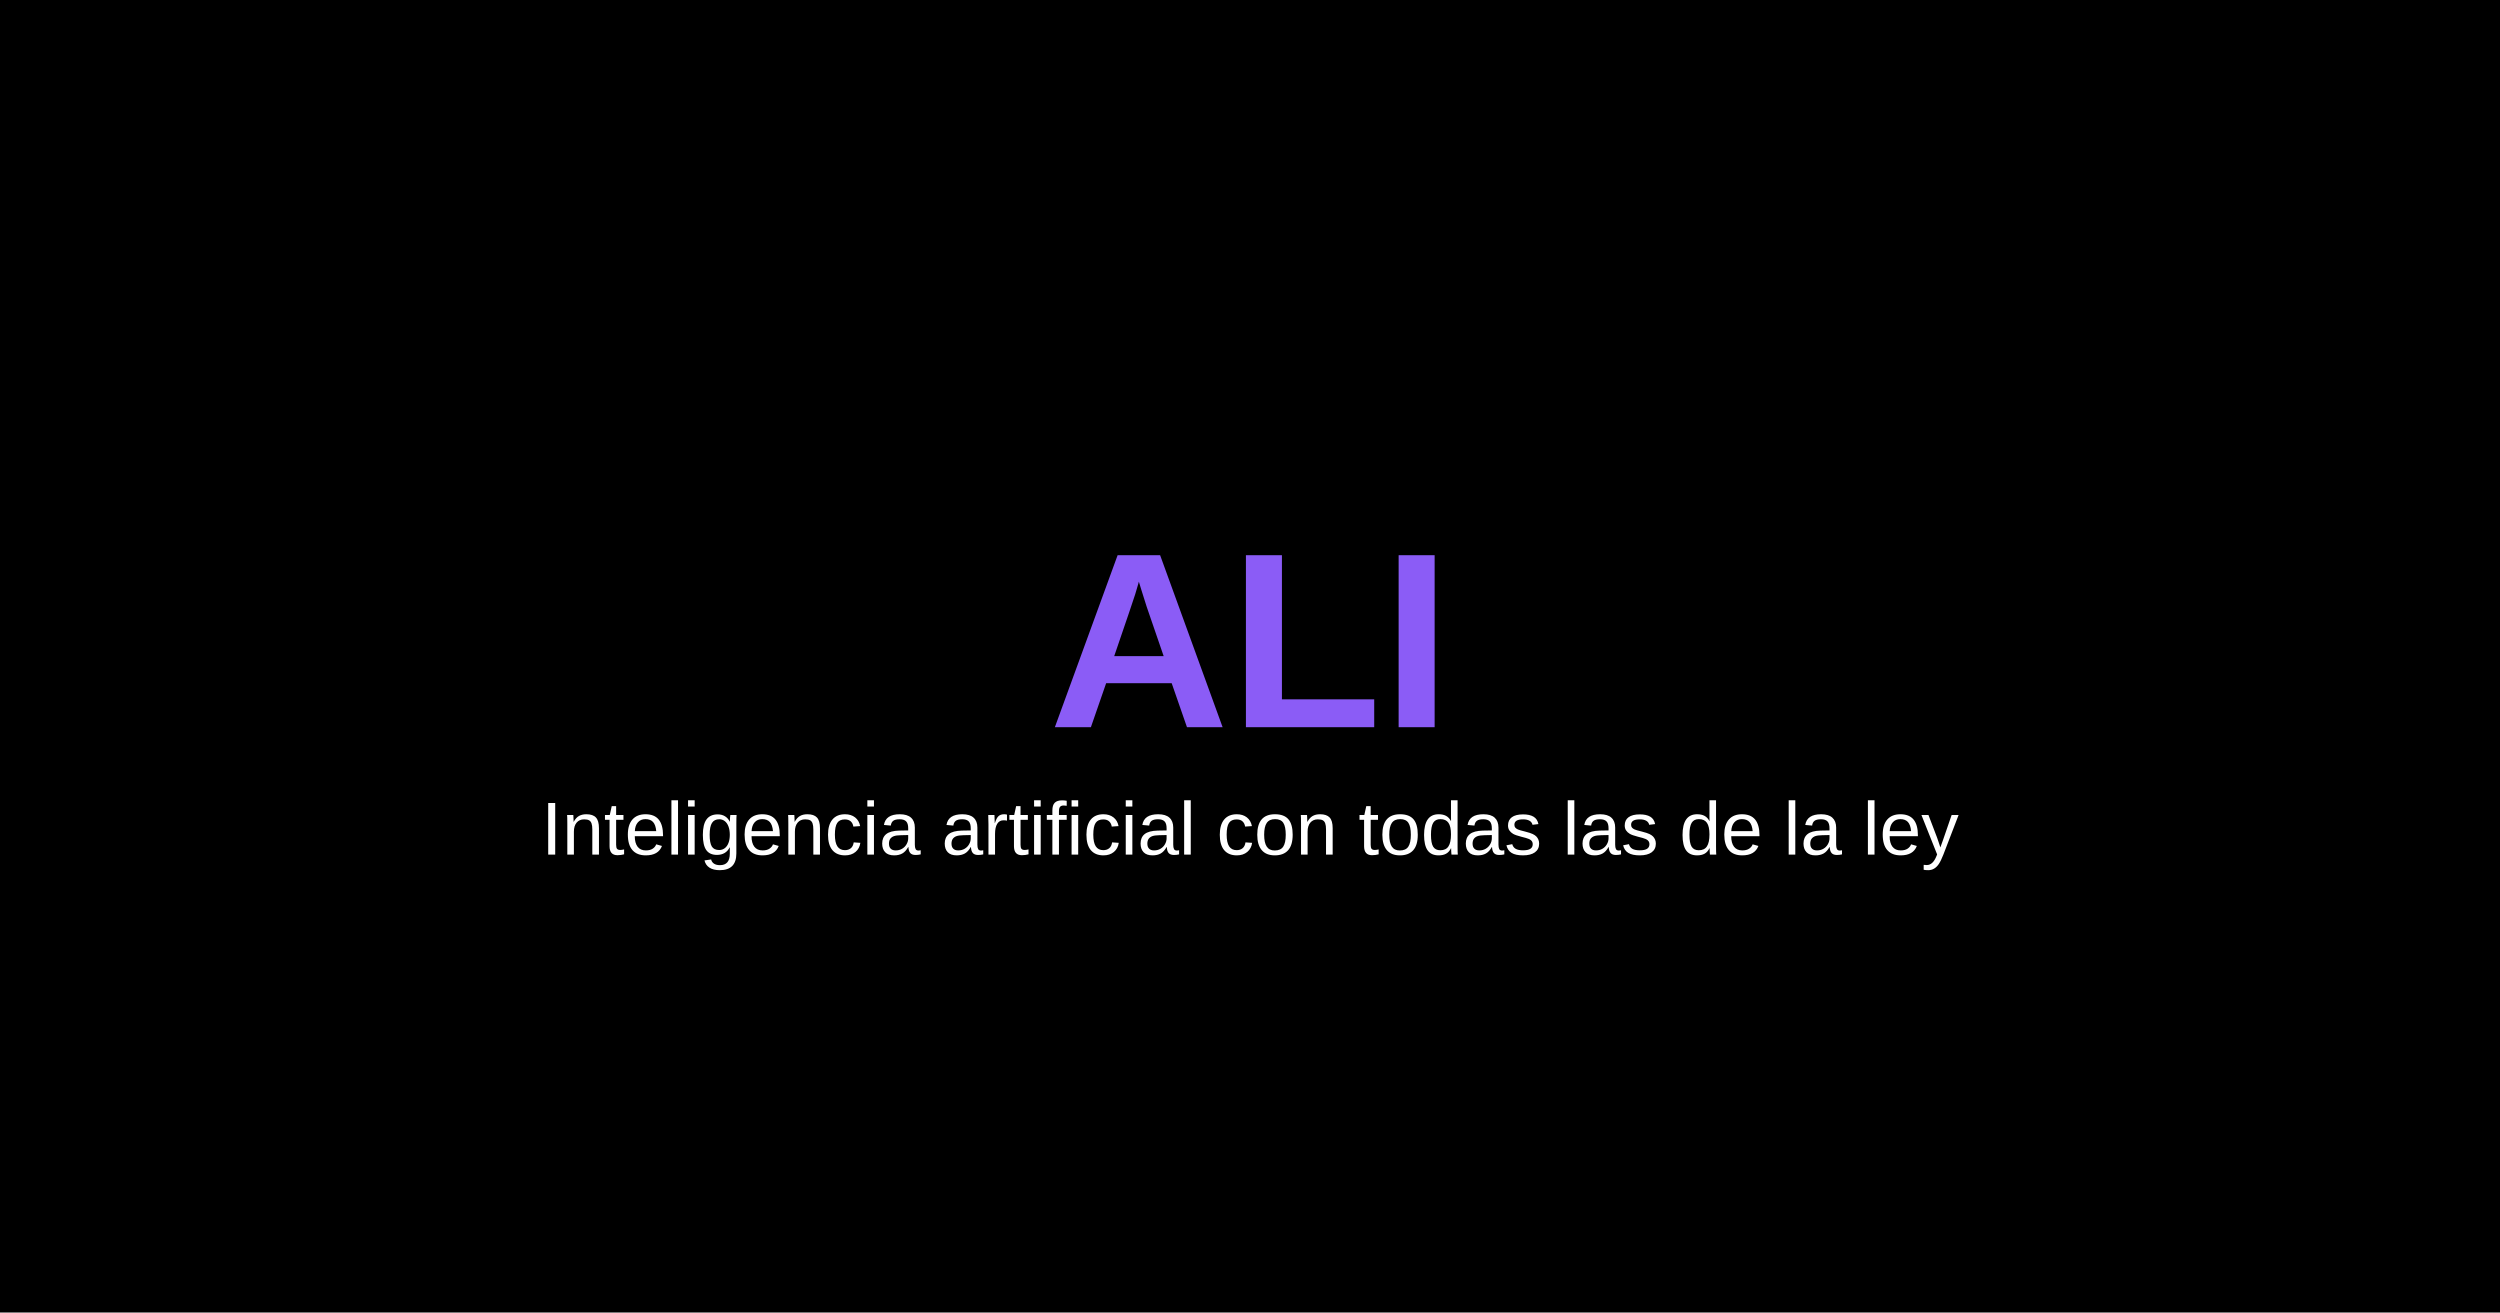
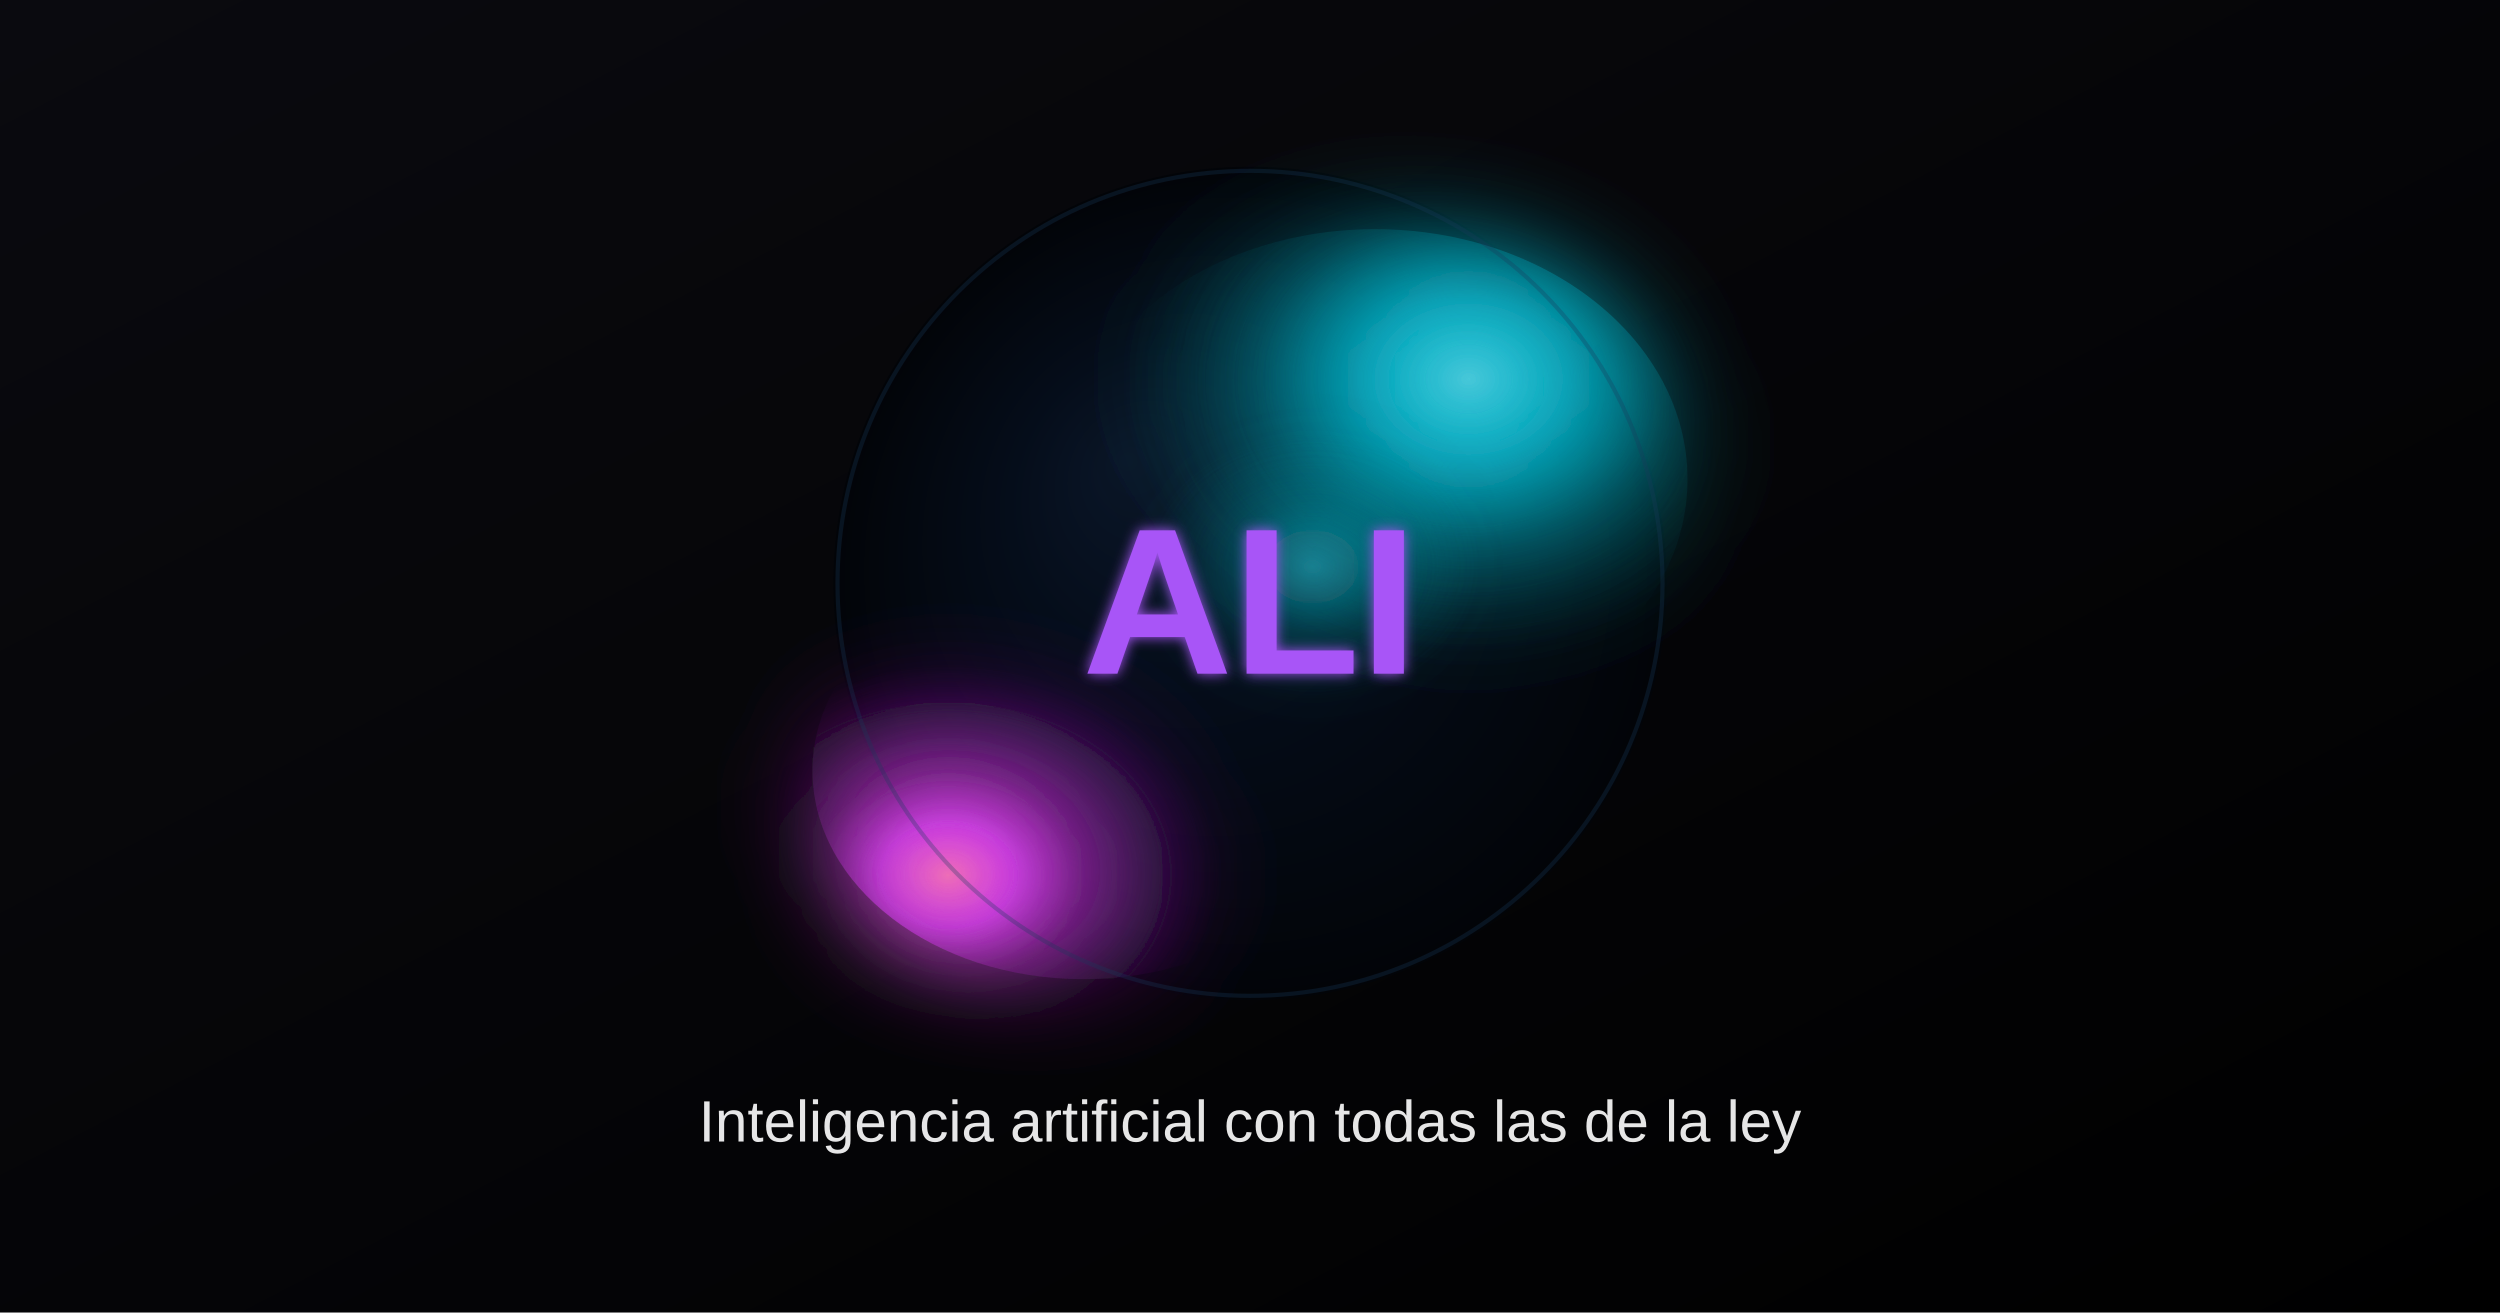
<svg xmlns="http://www.w3.org/2000/svg" width="1200" height="630" viewBox="0 0 1200 630">
-   <rect width="1200" height="630" fill="#000000" />
-   <text x="600" y="315" font-family="Arial, sans-serif" font-size="120" font-weight="bold" text-anchor="middle" dominant-baseline="middle" fill="#8B5CF6">ALI</text>
-   <text x="600" y="400" font-family="Arial, sans-serif" font-size="36" font-weight="normal" text-anchor="middle" dominant-baseline="middle" fill="#FFFFFF">Inteligencia artificial con todas las de la ley</text>
+   <defs>
+     <linearGradient id="bgGradient" x1="0%" y1="0%" x2="100%" y2="100%">
+       <stop offset="0%" stop-color="#0a0a0f" />
+       <stop offset="100%" stop-color="#000000" />
+     </linearGradient>
+     <radialGradient id="sphereGradient" cx="50%" cy="50%" r="50%" fx="35%" fy="35%">
+       <stop offset="0%" stop-color="#0a1628" />
+       <stop offset="40%" stop-color="#050d1a" />
+       <stop offset="100%" stop-color="#020408" />
+     </radialGradient>
+     <radialGradient id="blueGlow" cx="65%" cy="30%" r="55%">
+       <stop offset="0%" stop-color="#4dd0e1" stop-opacity="0.8" />
+       <stop offset="30%" stop-color="#00bcd4" stop-opacity="0.5" />
+       <stop offset="60%" stop-color="#0097a7" stop-opacity="0.2" />
+       <stop offset="100%" stop-color="#006064" stop-opacity="0" />
+     </radialGradient>
+     <radialGradient id="purpleGlow" cx="25%" cy="75%" r="50%">
+       <stop offset="0%" stop-color="#f472b6" stop-opacity="0.9" />
+       <stop offset="25%" stop-color="#e040fb" stop-opacity="0.6" />
+       <stop offset="50%" stop-color="#9c27b0" stop-opacity="0.3" />
+       <stop offset="100%" stop-color="#7b1fa2" stop-opacity="0" />
+     </radialGradient>
+     <radialGradient id="innerBlueGlow" cx="55%" cy="45%" r="40%">
+       <stop offset="0%" stop-color="#26c6da" stop-opacity="0.4" />
+       <stop offset="50%" stop-color="#0097a7" stop-opacity="0.15" />
+       <stop offset="100%" stop-color="#00838f" stop-opacity="0" />
+     </radialGradient>
+     <filter id="glow" x="-100%" y="-100%" width="300%" height="300%">
+       <feGaussianBlur stdDeviation="15" result="blur" />
+       <feMerge>
+         <feMergeNode in="blur" />
+         <feMergeNode in="SourceGraphic" />
+       </feMerge>
+     </filter>
+     <filter id="strongGlow" x="-100%" y="-100%" width="300%" height="300%">
+       <feGaussianBlur stdDeviation="25" result="blur" />
+       <feMerge>
+         <feMergeNode in="blur" />
+         <feMergeNode in="blur" />
+         <feMergeNode in="SourceGraphic" />
+       </feMerge>
+     </filter>
+     <filter id="textGlow" x="-50%" y="-50%" width="200%" height="200%">
+       <feGaussianBlur stdDeviation="3" result="blur" />
+       <feMerge>
+         <feMergeNode in="blur" />
+         <feMergeNode in="SourceGraphic" />
+       </feMerge>
+     </filter>
+   </defs>
+   <rect width="1200" height="630" fill="url(#bgGradient)" />
+   <g transform="translate(600, 280)">
+     <circle cx="0" cy="0" r="200" fill="url(#sphereGradient)" />
+     <ellipse cx="60" cy="-50" rx="150" ry="120" fill="url(#blueGlow)" filter="url(#strongGlow)" />
+     <ellipse cx="20" cy="0" rx="100" ry="80" fill="url(#innerBlueGlow)" filter="url(#glow)" />
+     <ellipse cx="-80" cy="90" rx="130" ry="100" fill="url(#purpleGlow)" filter="url(#strongGlow)" />
+     <circle cx="0" cy="0" r="198" fill="none" stroke="#1a3a5c" stroke-width="2" stroke-opacity="0.3" />
+     <text x="0" y="15" font-family="Arial, Helvetica, sans-serif" font-size="100" font-weight="bold" text-anchor="middle" dominant-baseline="middle" fill="#a855f7" filter="url(#textGlow)">ALI</text>
+   </g>
+   <text x="600" y="540" font-family="Arial, Helvetica, sans-serif" font-size="28" font-weight="normal" text-anchor="middle" dominant-baseline="middle" fill="#ffffff" fill-opacity="0.9">Inteligencia artificial con todas las de la ley</text>
</svg>
